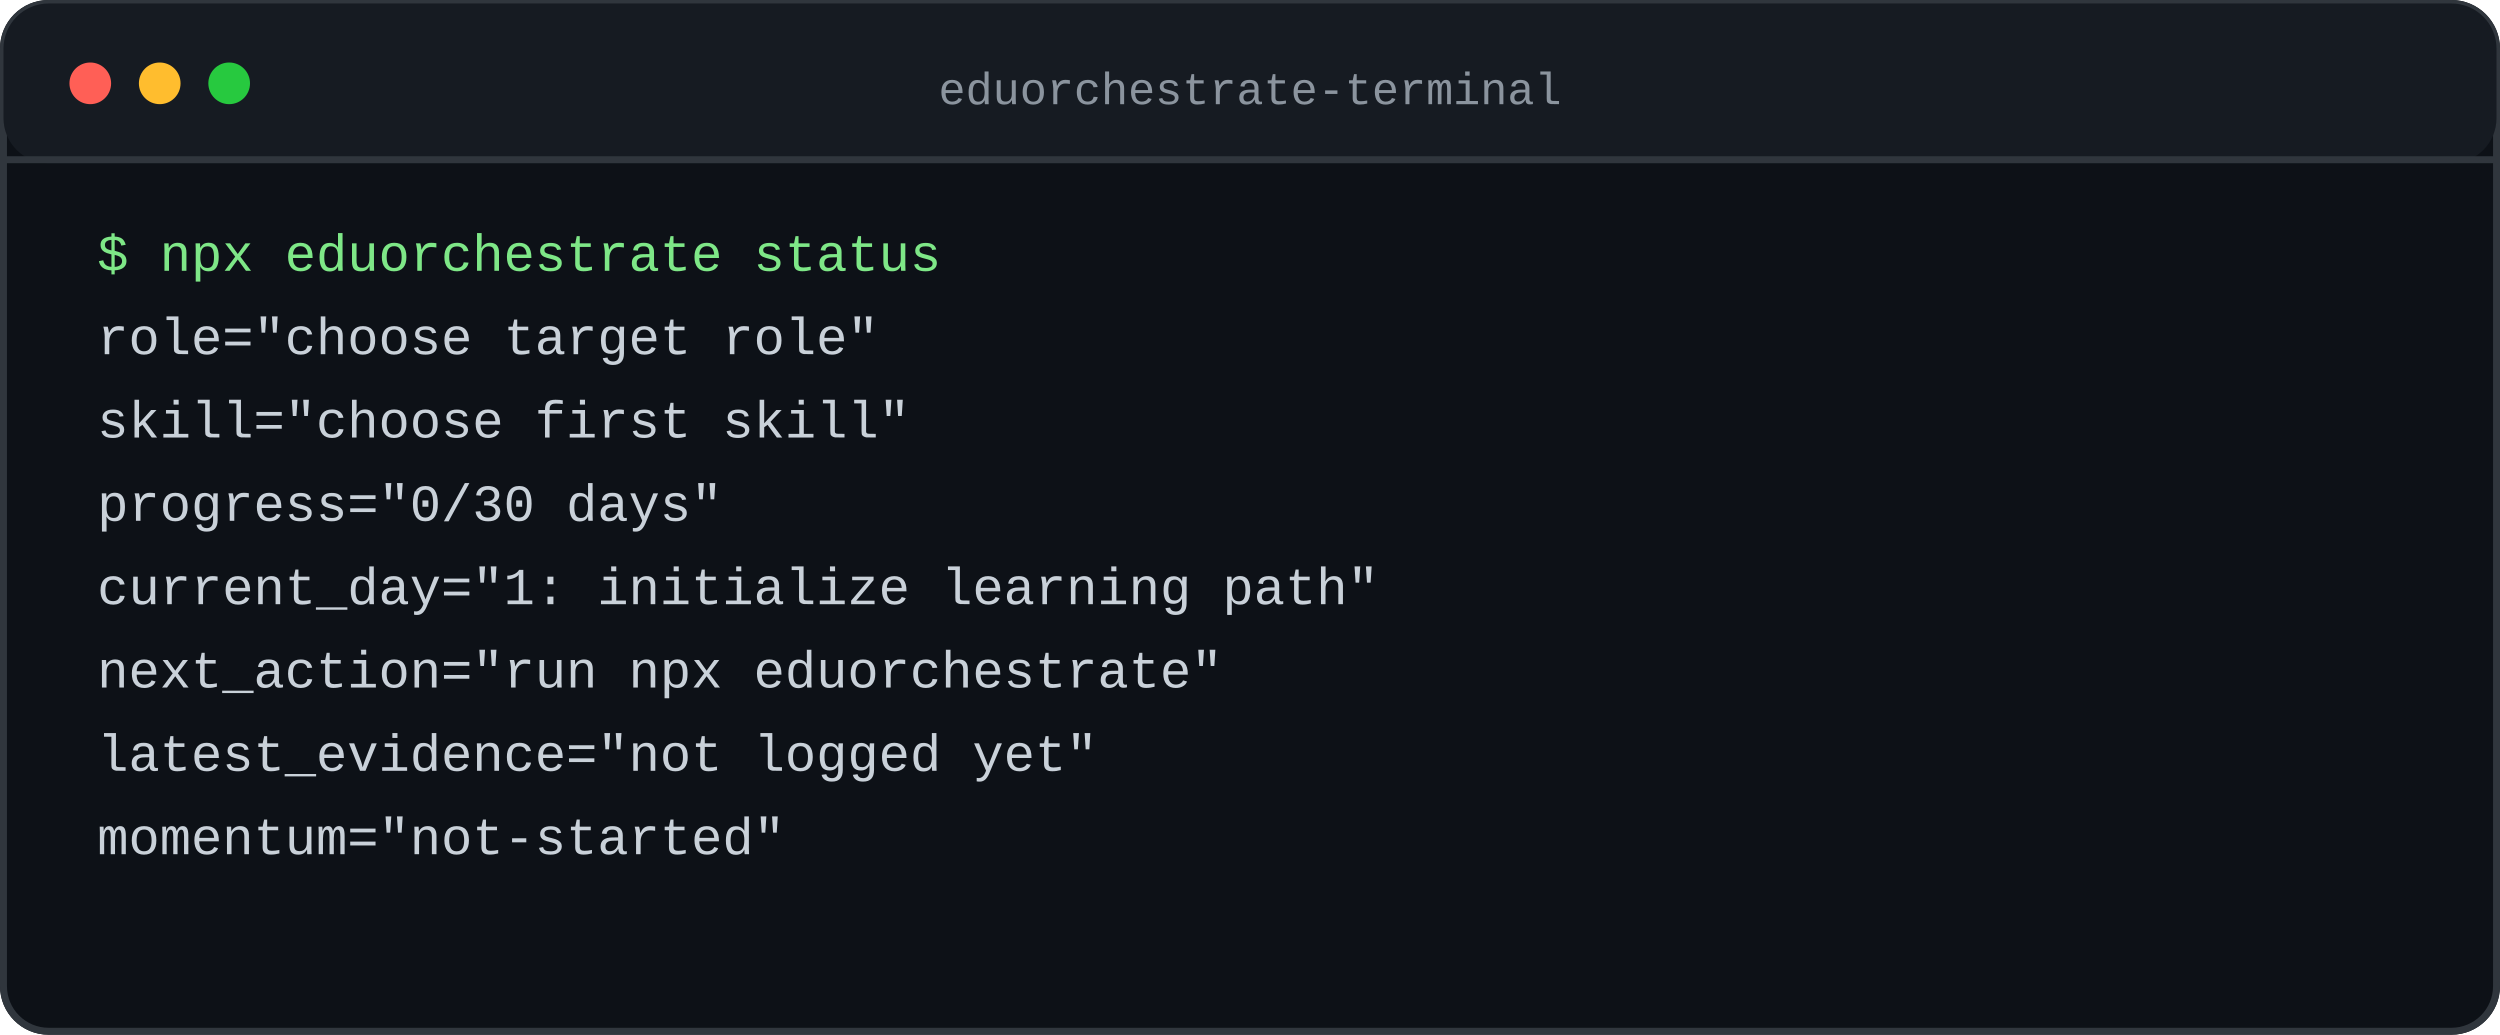
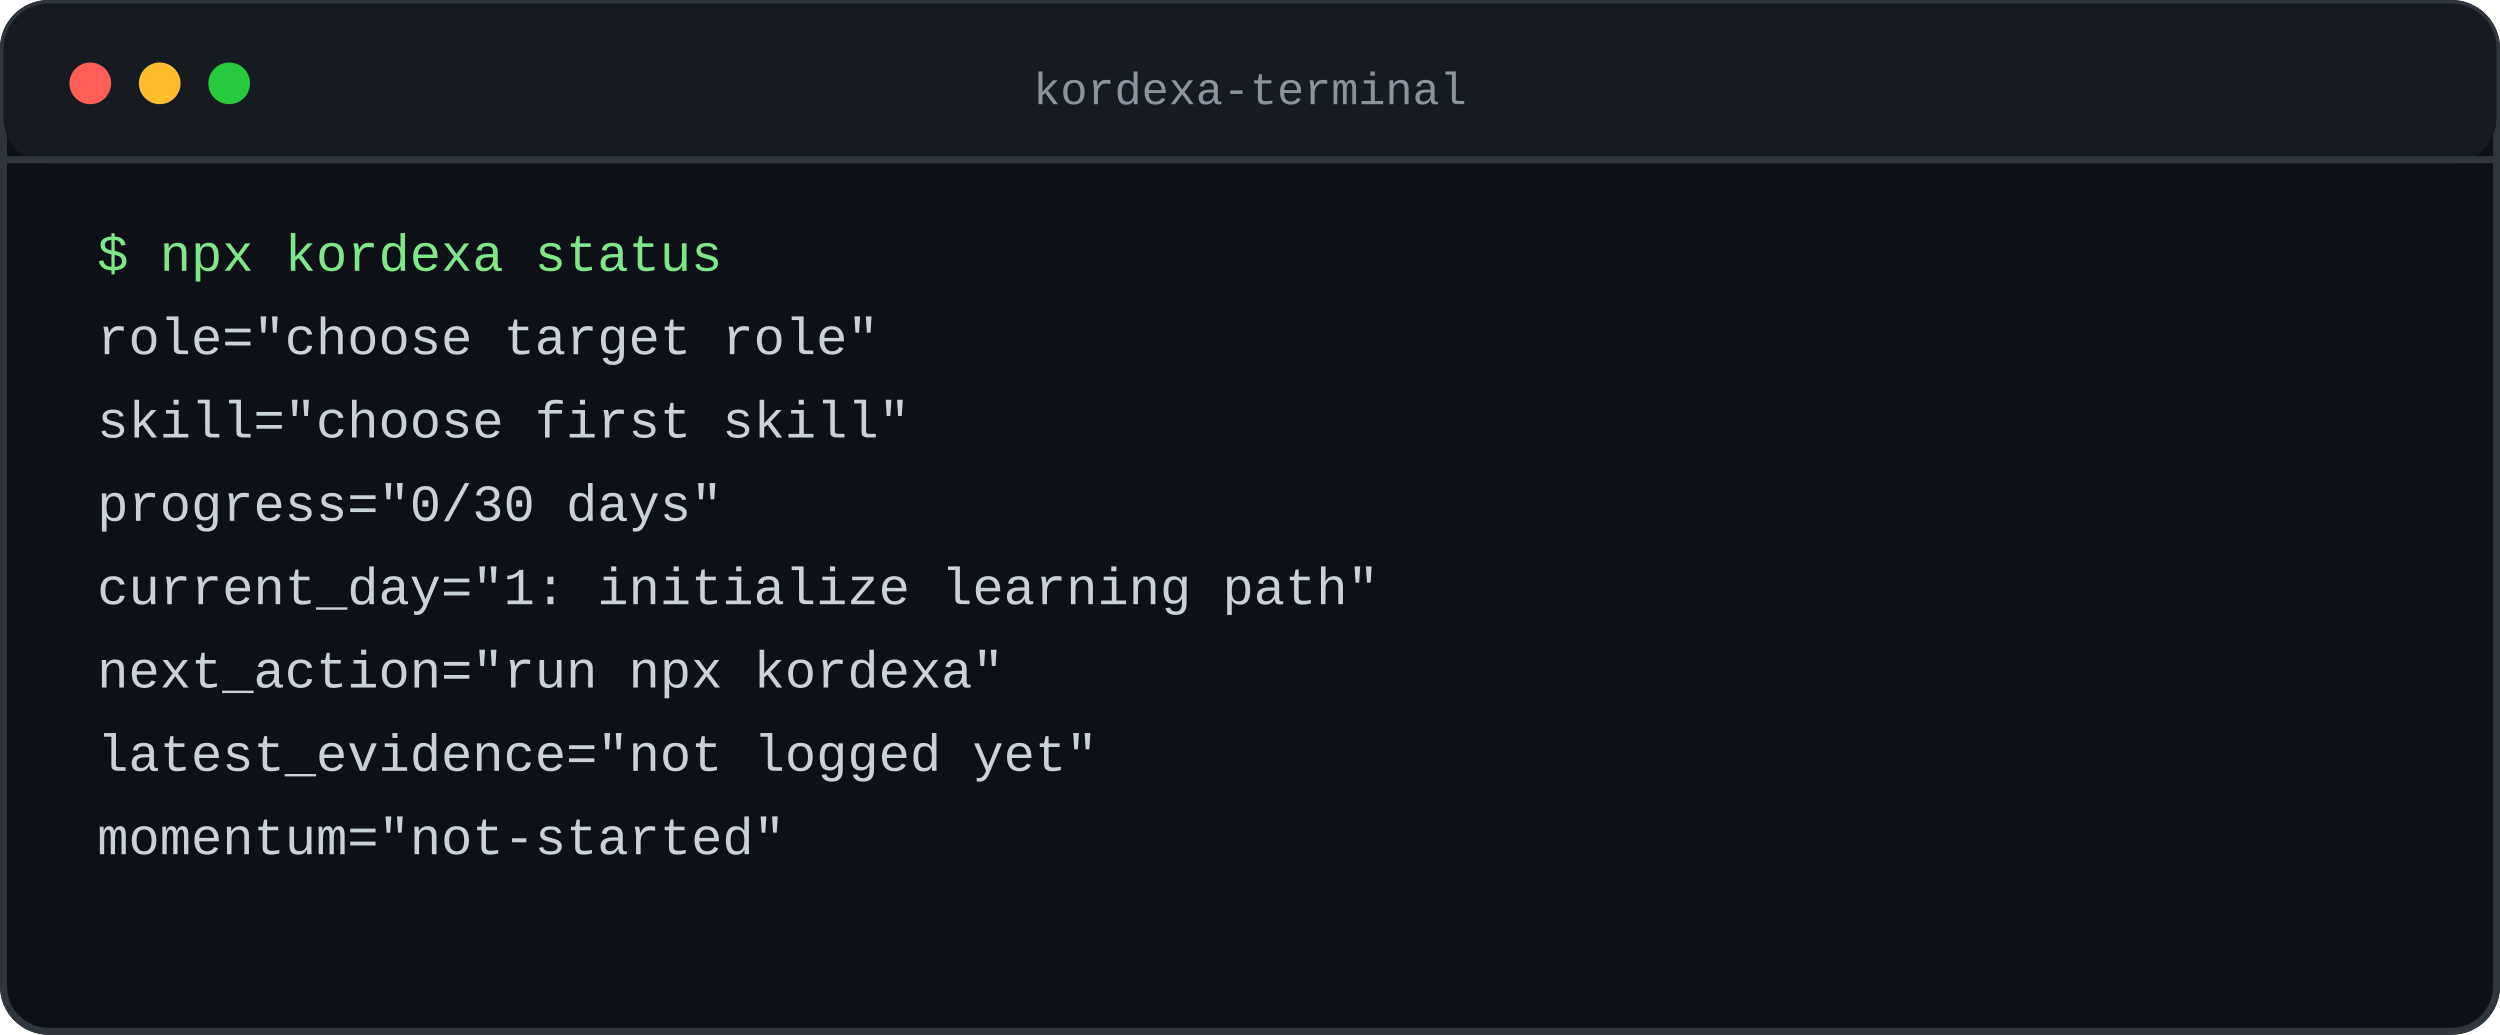
- <svg xmlns="http://www.w3.org/2000/svg" width="720" height="298" viewBox="0 0 720 298" role="img" aria-label="EduOrchestrate default terminal progress card">
+ <svg xmlns="http://www.w3.org/2000/svg" width="720" height="298" viewBox="0 0 720 298" role="img" aria-label="Kordexa default terminal progress card">
  <rect width="720" height="298" rx="14" fill="#0D1117" />
  <rect x="1" y="1" width="718" height="296" rx="13" fill="none" stroke="#30363D" stroke-width="2" />
  <rect x="1" y="1" width="718" height="46" rx="13" fill="#161B22" />
  <path d="M1 46H719" stroke="#30363D" stroke-width="2" />
  <circle cx="26" cy="24" r="6" fill="#FF5F56" />
  <circle cx="46" cy="24" r="6" fill="#FFBD2E" />
  <circle cx="66" cy="24" r="6" fill="#27C93F" />
-   <text x="360" y="30" text-anchor="middle" font-family="ui-monospace, SFMono-Regular, Menlo, Consolas, 'Liberation Mono', monospace" font-size="13" fill="#8B949E">eduorchestrate-terminal</text>
-   <text x="28" y="78" font-family="ui-monospace, SFMono-Regular, Menlo, Consolas, 'Liberation Mono', monospace" font-size="15" fill="#7EE787">$ npx eduorchestrate status</text>
+   <text x="360" y="30" text-anchor="middle" font-family="ui-monospace, SFMono-Regular, Menlo, Consolas, 'Liberation Mono', monospace" font-size="13" fill="#8B949E">kordexa-terminal</text>
+   <text x="28" y="78" font-family="ui-monospace, SFMono-Regular, Menlo, Consolas, 'Liberation Mono', monospace" font-size="15" fill="#7EE787">$ npx kordexa status</text>
  <text x="28" y="102" font-family="ui-monospace, SFMono-Regular, Menlo, Consolas, 'Liberation Mono', monospace" font-size="15" fill="#C9D1D9">role="choose target role"</text>
  <text x="28" y="126" font-family="ui-monospace, SFMono-Regular, Menlo, Consolas, 'Liberation Mono', monospace" font-size="15" fill="#C9D1D9">skill="choose first skill"</text>
  <text x="28" y="150" font-family="ui-monospace, SFMono-Regular, Menlo, Consolas, 'Liberation Mono', monospace" font-size="15" fill="#C9D1D9">progress="0/30 days"</text>
  <text x="28" y="174" font-family="ui-monospace, SFMono-Regular, Menlo, Consolas, 'Liberation Mono', monospace" font-size="15" fill="#C9D1D9">current_day="1: initialize learning path"</text>
-   <text x="28" y="198" font-family="ui-monospace, SFMono-Regular, Menlo, Consolas, 'Liberation Mono', monospace" font-size="15" fill="#C9D1D9">next_action="run npx eduorchestrate"</text>
+   <text x="28" y="198" font-family="ui-monospace, SFMono-Regular, Menlo, Consolas, 'Liberation Mono', monospace" font-size="15" fill="#C9D1D9">next_action="run npx kordexa"</text>
  <text x="28" y="222" font-family="ui-monospace, SFMono-Regular, Menlo, Consolas, 'Liberation Mono', monospace" font-size="15" fill="#C9D1D9">latest_evidence="not logged yet"</text>
  <text x="28" y="246" font-family="ui-monospace, SFMono-Regular, Menlo, Consolas, 'Liberation Mono', monospace" font-size="15" fill="#C9D1D9">momentum="not-started"</text>
</svg>
